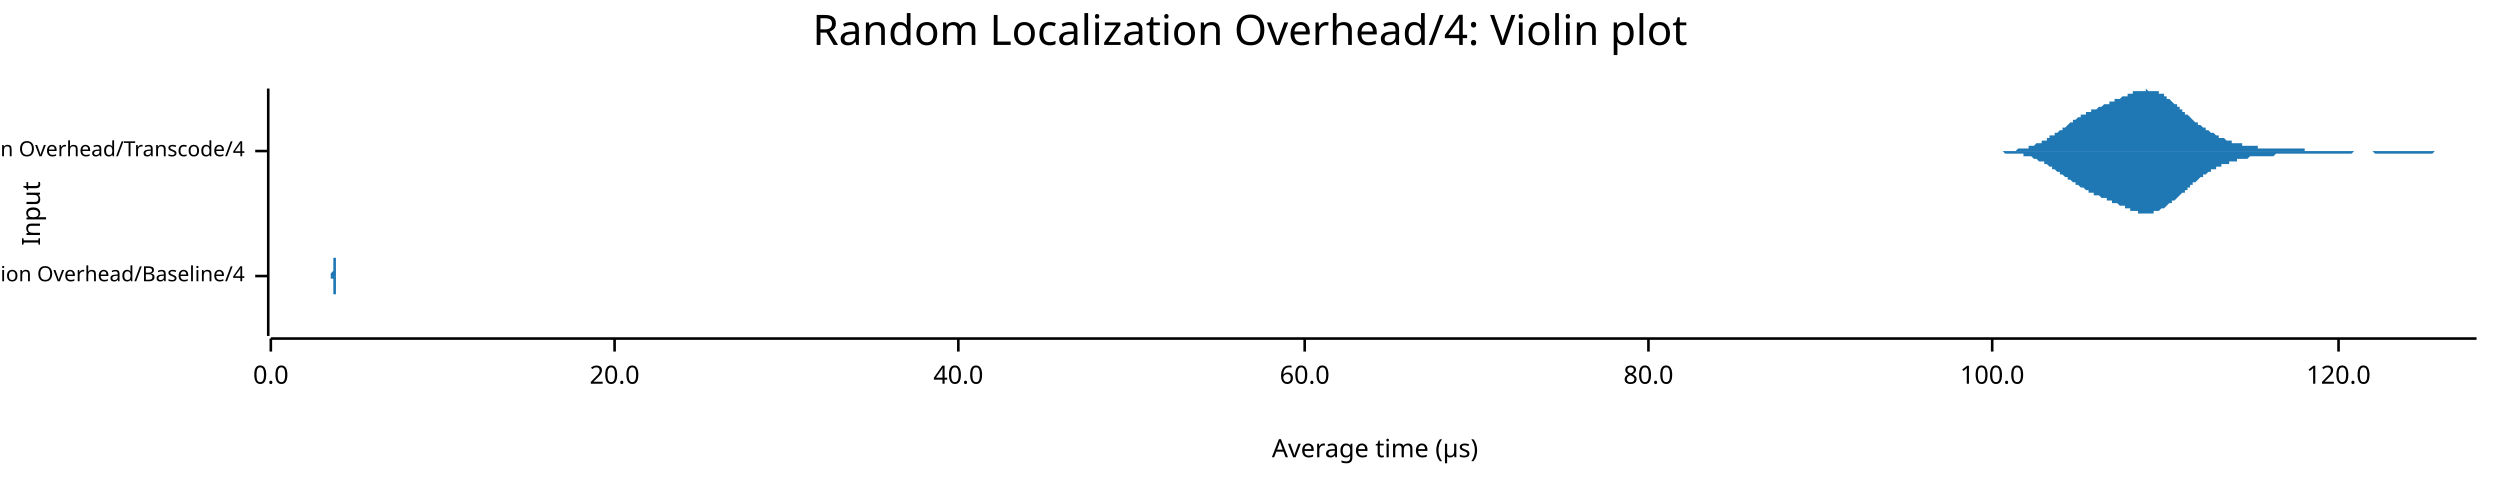
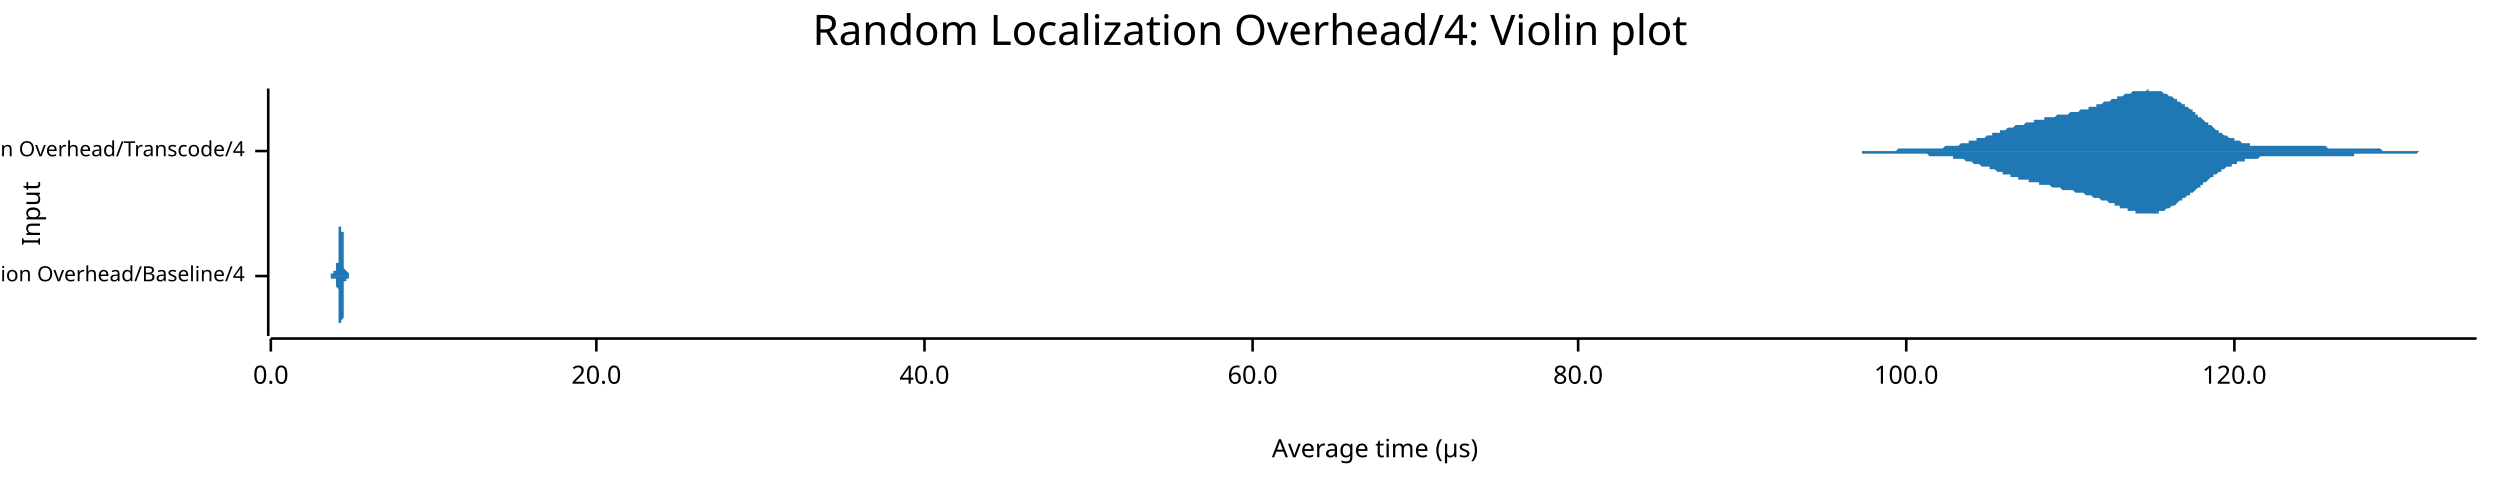
<svg xmlns="http://www.w3.org/2000/svg" width="960" height="186" viewBox="0 0 960 186">
  <text x="480" y="5" dy="0.76em" text-anchor="middle" font-family="sans-serif" font-size="16.129" opacity="1" fill="#000000">
Random Localization Overhead/4: Violin plot
</text>
  <text x="8" y="82" dy="0.76em" text-anchor="middle" font-family="sans-serif" font-size="9.677" opacity="1" fill="#000000" transform="rotate(270, 8, 82)">
Input
</text>
  <text x="528" y="178" dy="-0.5ex" text-anchor="middle" font-family="sans-serif" font-size="9.677" opacity="1" fill="#000000">
Average time (µs)
</text>
  <polyline fill="none" opacity="1" stroke="#000000" stroke-width="1" points="103,34 103,129 " />
  <text x="94" y="106" dy="0.5ex" text-anchor="end" font-family="sans-serif" font-size="8.065" opacity="1" fill="#000000">
Random Localization Overhead/Baseline/4
</text>
  <polyline fill="none" opacity="1" stroke="#000000" stroke-width="1" points="98,106 103,106 " />
  <text x="94" y="58" dy="0.5ex" text-anchor="end" font-family="sans-serif" font-size="8.065" opacity="1" fill="#000000">
Random Localization Overhead/Transcode/4
</text>
  <polyline fill="none" opacity="1" stroke="#000000" stroke-width="1" points="98,58 103,58 " />
  <polyline fill="none" opacity="1" stroke="#000000" stroke-width="1" points="104,130 951,130 " />
  <text x="104" y="140" dy="0.76em" text-anchor="middle" font-family="sans-serif" font-size="9.677" opacity="1" fill="#000000">
0.0
</text>
  <polyline fill="none" opacity="1" stroke="#000000" stroke-width="1" points="104,130 104,135 " />
-   <text x="236" y="140" dy="0.76em" text-anchor="middle" font-family="sans-serif" font-size="9.677" opacity="1" fill="#000000">
+   <text x="229" y="140" dy="0.76em" text-anchor="middle" font-family="sans-serif" font-size="9.677" opacity="1" fill="#000000">
20.0
</text>
-   <polyline fill="none" opacity="1" stroke="#000000" stroke-width="1" points="236,130 236,135 " />
-   <text x="368" y="140" dy="0.76em" text-anchor="middle" font-family="sans-serif" font-size="9.677" opacity="1" fill="#000000">
+   <polyline fill="none" opacity="1" stroke="#000000" stroke-width="1" points="229,130 229,135 " />
+   <text x="355" y="140" dy="0.76em" text-anchor="middle" font-family="sans-serif" font-size="9.677" opacity="1" fill="#000000">
40.0
</text>
-   <polyline fill="none" opacity="1" stroke="#000000" stroke-width="1" points="368,130 368,135 " />
-   <text x="501" y="140" dy="0.76em" text-anchor="middle" font-family="sans-serif" font-size="9.677" opacity="1" fill="#000000">
+   <polyline fill="none" opacity="1" stroke="#000000" stroke-width="1" points="355,130 355,135 " />
+   <text x="481" y="140" dy="0.76em" text-anchor="middle" font-family="sans-serif" font-size="9.677" opacity="1" fill="#000000">
60.0
</text>
-   <polyline fill="none" opacity="1" stroke="#000000" stroke-width="1" points="501,130 501,135 " />
-   <text x="633" y="140" dy="0.76em" text-anchor="middle" font-family="sans-serif" font-size="9.677" opacity="1" fill="#000000">
+   <polyline fill="none" opacity="1" stroke="#000000" stroke-width="1" points="481,130 481,135 " />
+   <text x="606" y="140" dy="0.76em" text-anchor="middle" font-family="sans-serif" font-size="9.677" opacity="1" fill="#000000">
80.0
</text>
-   <polyline fill="none" opacity="1" stroke="#000000" stroke-width="1" points="633,130 633,135 " />
-   <text x="765" y="140" dy="0.76em" text-anchor="middle" font-family="sans-serif" font-size="9.677" opacity="1" fill="#000000">
+   <polyline fill="none" opacity="1" stroke="#000000" stroke-width="1" points="606,130 606,135 " />
+   <text x="732" y="140" dy="0.76em" text-anchor="middle" font-family="sans-serif" font-size="9.677" opacity="1" fill="#000000">
100.0
</text>
-   <polyline fill="none" opacity="1" stroke="#000000" stroke-width="1" points="765,130 765,135 " />
-   <text x="898" y="140" dy="0.76em" text-anchor="middle" font-family="sans-serif" font-size="9.677" opacity="1" fill="#000000">
+   <polyline fill="none" opacity="1" stroke="#000000" stroke-width="1" points="732,130 732,135 " />
+   <text x="858" y="140" dy="0.76em" text-anchor="middle" font-family="sans-serif" font-size="9.677" opacity="1" fill="#000000">
120.0
</text>
-   <polyline fill="none" opacity="1" stroke="#000000" stroke-width="1" points="898,130 898,135 " />
-   <polygon opacity="1" fill="#1F78B4" points="127,106 127,106 127,106 127,106 127,106 127,106 127,106 127,106 127,106 127,106 127,106 127,106 127,106 127,106 127,106 127,106 127,106 127,106 127,106 127,106 127,106 127,106 127,106 127,106 127,106 127,106 127,106 127,106 127,106 127,106 127,106 127,106 127,105 127,105 127,105 127,105 127,105 127,105 127,105 127,105 127,105 127,105 127,105 127,105 127,105 127,105 127,105 127,105 127,105 127,105 127,105 127,105 127,105 128,104 128,104 128,104 128,104 128,104 128,104 128,104 128,104 128,104 128,104 128,104 128,103 128,103 128,103 128,103 128,103 128,103 128,103 128,103 128,103 128,102 128,102 128,102 128,102 128,102 128,102 128,102 128,101 128,101 128,101 128,101 128,101 128,101 128,101 128,100 128,100 128,100 128,100 128,100 128,100 128,100 128,99 128,99 128,99 128,99 128,99 128,99 128,99 128,98 128,98 128,98 128,98 128,98 128,98 128,98 128,98 128,97 128,97 128,97 128,97 128,97 128,97 128,97 128,96 128,96 128,96 128,96 128,96 128,96 128,96 128,96 128,95 128,95 128,95 128,95 128,95 128,95 128,95 128,95 128,94 128,94 128,94 128,94 128,94 128,94 128,94 128,93 128,93 128,93 128,93 128,93 128,93 128,93 128,92 128,92 128,92 128,92 128,92 128,92 128,92 128,92 128,91 128,91 128,91 128,91 128,91 128,91 128,91 128,90 128,90 128,90 128,90 128,90 128,90 128,89 128,89 128,89 128,89 128,89 128,89 128,88 128,88 128,88 128,88 128,88 128,88 128,87 128,87 128,87 128,87 128,87 128,86 128,86 128,86 128,86 128,86 128,85 128,85 128,85 128,85 128,85 128,84 128,84 128,84 128,84 128,84 128,83 128,83 128,83 128,83 128,83 128,83 128,83 128,82 128,82 128,82 128,82 128,82 128,82 128,82 128,82 128,82 128,82 128,82 128,82 128,82 128,82 128,82 128,82 128,83 128,83 128,83 128,83 128,83 128,83 128,84 128,84 128,84 128,84 128,85 128,85 128,85 128,86 128,86 128,86 128,87 128,87 128,87 128,88 128,88 128,88 128,89 128,89 128,89 128,90 128,90 128,91 128,91 128,91 128,92 128,92 128,92 128,93 128,93 128,93 128,93 128,94 128,94 128,94 128,95 128,95 128,95 128,95 128,96 128,96 128,96 128,96 128,97 128,97 128,97 128,97 128,97 128,98 128,98 128,98 128,98 128,98 128,98 128,99 129,99 129,99 129,99 129,99 129,99 129,100 129,100 129,100 129,100 129,100 129,100 129,100 129,100 129,101 129,101 129,101 129,101 129,101 129,101 129,101 129,101 129,102 129,102 129,102 129,102 129,102 129,102 129,102 129,102 129,103 129,103 129,103 129,103 129,103 129,103 129,103 129,103 129,103 129,103 129,104 129,104 129,104 129,104 129,104 129,104 129,104 129,104 129,104 129,104 129,104 129,105 129,105 129,105 129,105 129,105 129,105 129,105 129,105 129,105 129,105 129,105 129,105 129,105 129,105 129,105 129,105 129,105 129,105 129,105 129,105 129,105 129,105 129,106 129,106 129,106 129,106 129,106 129,106 129,106 129,106 129,106 129,106 129,106 129,106 129,106 129,106 129,106 129,106 129,106 129,106 129,106 129,106 129,106 129,106 129,106 129,106 129,106 129,106 129,106 129,106 129,106 129,106 129,106 129,106 129,106 129,106 129,106 129,106 129,106 129,106 129,106 129,106 129,106 129,106 129,105 129,105 129,105 129,105 129,105 129,105 129,105 129,105 129,105 129,105 129,105 129,105 129,105 129,105 129,105 129,105 129,105 129,105 129,105 129,105 129,105 129,105 129,105 129,105 129,105 129,105 129,105 129,105 129,105 129,105 129,105 129,105 129,105 129,105 129,105 129,105 129,105 129,105 129,105 129,105 129,105 129,105 129,105 129,105 129,105 129,105 129,105 129,105 129,105 129,105 129,105 129,105 129,105 129,105 129,105 129,105 129,105 129,105 129,105 129,105 129,106 129,106 129,106 129,106 129,106 129,106 129,106 129,106 129,106 129,106 129,106 129,106 129,106 129,106 129,106 129,106 129,106 129,106 129,106 129,106 129,106 129,106 129,106 129,106 129,106 129,106 129,106 129,106 129,106 129,106 129,106 129,106 129,106 129,106 129,106 129,106 129,106 129,106 129,106 129,106 129,106 129,106 129,106 129,106 129,106 127,106 " />
-   <polygon opacity="1" fill="#1F78B4" points="127,106 127,106 127,106 127,106 127,106 127,106 127,106 127,106 127,106 127,106 127,106 127,106 127,106 127,106 127,106 127,106 127,106 127,106 127,106 127,106 127,106 127,106 127,106 127,106 127,106 127,106 127,106 127,106 127,106 127,106 127,106 127,106 127,106 127,106 127,106 127,106 127,106 127,106 127,106 127,106 127,106 127,106 127,106 127,106 127,106 127,106 127,107 127,107 127,107 127,107 127,107 127,107 127,107 128,107 128,107 128,107 128,107 128,107 128,107 128,108 128,108 128,108 128,108 128,108 128,108 128,108 128,108 128,108 128,108 128,109 128,109 128,109 128,109 128,109 128,109 128,109 128,110 128,110 128,110 128,110 128,110 128,110 128,110 128,111 128,111 128,111 128,111 128,111 128,111 128,111 128,112 128,112 128,112 128,112 128,112 128,112 128,112 128,112 128,113 128,113 128,113 128,113 128,113 128,113 128,113 128,114 128,114 128,114 128,114 128,114 128,114 128,114 128,115 128,115 128,115 128,115 128,115 128,115 128,115 128,115 128,116 128,116 128,116 128,116 128,116 128,116 128,116 128,116 128,117 128,117 128,117 128,117 128,117 128,117 128,117 128,118 128,118 128,118 128,118 128,118 128,118 128,118 128,118 128,119 128,119 128,119 128,119 128,119 128,119 128,119 128,120 128,120 128,120 128,120 128,120 128,120 128,120 128,121 128,121 128,121 128,121 128,121 128,121 128,121 128,122 128,122 128,122 128,122 128,122 128,122 128,122 128,123 128,123 128,123 128,123 128,123 128,124 128,124 128,124 128,124 128,124 128,124 128,125 128,125 128,125 128,125 128,126 128,126 128,126 128,126 128,126 128,127 128,127 128,127 128,127 128,127 128,128 128,128 128,128 128,128 128,128 128,128 128,129 128,129 128,129 128,129 128,129 128,129 128,129 128,129 128,129 128,129 128,129 128,129 128,129 128,129 128,129 128,129 128,129 128,129 128,129 128,129 128,129 128,129 128,129 128,128 128,128 128,128 128,128 128,128 128,127 128,127 128,127 128,126 128,126 128,126 128,126 128,125 128,125 128,125 128,124 128,124 128,123 128,123 128,123 128,122 128,122 128,122 128,121 128,121 128,121 128,120 128,120 128,120 128,119 128,119 128,119 128,118 128,118 128,118 128,117 128,117 128,117 128,117 128,116 128,116 128,116 128,116 128,115 128,115 128,115 128,115 128,114 128,114 128,114 128,114 128,114 128,114 128,113 128,113 128,113 128,113 129,113 129,113 129,112 129,112 129,112 129,112 129,112 129,112 129,112 129,111 129,111 129,111 129,111 129,111 129,111 129,111 129,111 129,110 129,110 129,110 129,110 129,110 129,110 129,110 129,110 129,109 129,109 129,109 129,109 129,109 129,109 129,109 129,109 129,109 129,108 129,108 129,108 129,108 129,108 129,108 129,108 129,108 129,108 129,108 129,107 129,107 129,107 129,107 129,107 129,107 129,107 129,107 129,107 129,107 129,107 129,107 129,107 129,107 129,106 129,106 129,106 129,106 129,106 129,106 129,106 129,106 129,106 129,106 129,106 129,106 129,106 129,106 129,106 129,106 129,106 129,106 129,106 129,106 129,106 129,106 129,106 129,106 129,106 129,106 129,106 129,106 129,106 129,106 129,106 129,106 129,106 129,106 129,106 129,106 129,106 129,106 129,106 129,106 129,106 129,106 129,106 129,106 129,106 129,106 129,106 129,106 129,106 129,106 129,106 129,106 129,106 129,106 129,106 129,106 129,106 129,106 129,106 129,106 129,106 129,106 129,106 129,106 129,106 129,106 129,106 129,106 129,106 129,106 129,106 129,106 129,106 129,106 129,106 129,106 129,106 129,106 129,106 129,106 129,106 129,106 129,106 129,106 129,106 129,106 129,106 129,106 129,106 129,106 129,106 129,106 129,106 129,106 129,106 129,106 129,106 129,106 129,106 129,106 129,106 129,106 129,106 129,106 129,106 129,106 129,106 129,106 129,106 129,106 129,106 129,106 129,106 129,106 129,106 129,106 129,106 129,106 129,106 129,106 129,106 129,106 129,106 129,106 129,106 129,106 129,106 129,106 129,106 129,106 129,106 129,106 129,106 129,106 129,106 129,106 129,106 129,106 129,106 129,106 129,106 129,106 129,106 129,106 129,106 129,106 129,106 129,106 129,106 129,106 129,106 129,106 129,106 129,106 129,106 129,106 129,106 129,106 129,106 129,106 129,106 127,106 " />
-   <polygon opacity="1" fill="#1F78B4" points="759,58 759,58 759,58 760,58 760,58 761,58 761,58 761,58 762,58 762,58 762,58 763,58 763,58 764,58 764,58 764,58 765,58 765,58 766,58 766,58 766,58 767,58 767,58 767,58 768,58 768,58 769,58 769,58 769,58 770,58 770,58 771,58 771,58 771,58 772,58 772,58 772,58 773,58 773,58 774,58 774,58 774,58 775,57 775,57 776,57 776,57 776,57 777,57 777,57 777,57 778,57 778,57 779,57 779,56 779,56 780,56 780,56 781,56 781,56 781,56 782,55 782,55 782,55 783,55 783,55 784,55 784,54 784,54 785,54 785,54 786,54 786,53 786,53 787,53 787,53 787,52 788,52 788,52 789,52 789,51 789,51 790,51 790,51 791,50 791,50 791,50 792,50 792,49 792,49 793,49 793,49 794,48 794,48 794,48 795,47 795,47 796,47 796,47 796,46 797,46 797,46 797,46 798,45 798,45 799,45 799,45 799,44 800,44 800,44 801,44 801,44 801,43 802,43 802,43 802,43 803,43 803,42 804,42 804,42 804,42 805,42 805,42 806,41 806,41 806,41 807,41 807,41 807,41 808,40 808,40 809,40 809,40 809,40 810,40 810,39 811,39 811,39 811,39 812,39 812,39 812,38 813,38 813,38 814,38 814,38 814,38 815,37 815,37 816,37 816,37 816,37 817,37 817,36 817,36 818,36 818,36 819,36 819,36 819,35 820,35 820,35 821,35 821,35 821,35 822,35 822,35 822,35 823,35 823,35 824,35 824,34 824,34 825,35 825,35 826,35 826,35 826,35 827,35 827,35 827,35 828,35 828,35 829,35 829,36 829,36 830,36 830,36 831,36 831,37 831,37 832,37 832,37 832,38 833,38 833,38 834,39 834,39 834,39 835,40 835,40 836,40 836,41 836,41 837,41 837,42 837,42 838,42 838,43 839,43 839,43 839,44 840,44 840,44 841,45 841,45 841,45 842,46 842,46 842,46 843,47 843,47 844,47 844,47 844,48 845,48 845,48 846,49 846,49 846,49 847,49 847,50 847,50 848,50 848,50 849,51 849,51 849,51 850,51 850,51 851,52 851,52 851,52 852,52 852,52 852,53 853,53 853,53 854,53 854,53 854,53 855,54 855,54 856,54 856,54 856,54 857,54 857,54 857,55 858,55 858,55 859,55 859,55 859,55 860,55 860,55 861,55 861,55 861,56 862,56 862,56 862,56 863,56 863,56 864,56 864,56 864,56 865,56 865,56 866,56 866,56 866,56 867,56 867,56 867,57 868,57 868,57 869,57 869,57 869,57 870,57 870,57 871,57 871,57 871,57 872,57 872,57 872,57 873,57 873,57 874,57 874,57 874,57 875,57 875,57 876,57 876,57 876,57 877,57 877,57 877,57 878,57 878,57 879,57 879,57 879,57 880,57 880,57 881,57 881,57 881,57 882,57 882,57 882,57 883,57 883,57 884,57 884,57 884,57 885,57 885,58 886,58 886,58 886,58 887,58 887,58 887,58 888,58 888,58 889,58 889,58 889,58 890,58 890,58 891,58 891,58 891,58 892,58 892,58 892,58 893,58 893,58 894,58 894,58 894,58 895,58 895,58 896,58 896,58 896,58 897,58 897,58 897,58 898,58 898,58 899,58 899,58 899,58 900,58 900,58 901,58 901,58 901,58 902,58 902,58 902,58 903,58 903,58 904,58 904,58 904,58 905,58 905,58 906,58 906,58 906,58 907,58 907,58 907,58 908,58 908,58 909,58 909,58 909,58 910,58 910,58 911,58 911,58 911,58 912,58 912,58 912,58 913,58 913,58 914,58 914,58 914,58 915,58 915,58 916,58 916,58 916,58 917,58 917,58 917,58 918,58 918,58 919,58 919,58 919,58 920,58 920,58 921,58 921,58 921,58 922,58 922,58 922,58 923,58 923,58 924,58 924,58 924,58 925,58 925,58 926,58 926,58 926,58 927,58 927,58 927,58 928,58 928,58 929,58 929,58 929,58 930,58 930,58 931,58 931,58 931,58 932,58 932,58 932,58 933,58 933,58 934,58 934,58 934,58 935,58 935,58 936,58 936,58 936,58 937,58 937,58 937,58 938,58 938,58 939,58 939,58 939,58 940,58 940,58 941,58 941,58 941,58 942,58 942,58 942,58 943,58 943,58 944,58 944,58 944,58 945,58 945,58 946,58 946,58 946,58 947,58 947,58 947,58 948,58 948,58 949,58 949,58 949,58 950,58 950,58 951,58 951,58 759,58 " />
-   <polygon opacity="1" fill="#1F78B4" points="759,58 759,58 759,58 760,58 760,58 761,58 761,58 761,58 762,58 762,58 762,58 763,58 763,58 764,58 764,58 764,58 765,58 765,58 766,58 766,58 766,58 767,58 767,58 767,58 768,58 768,58 769,58 769,58 769,58 770,59 770,59 771,59 771,59 771,59 772,59 772,59 772,59 773,59 773,59 774,59 774,59 774,59 775,59 775,59 776,59 776,59 776,59 777,59 777,60 777,60 778,60 778,60 779,60 779,60 779,60 780,60 780,60 781,61 781,61 781,61 782,61 782,61 782,61 783,62 783,62 784,62 784,62 784,62 785,62 785,63 786,63 786,63 786,63 787,64 787,64 787,64 788,64 788,65 789,65 789,65 789,65 790,66 790,66 791,66 791,66 791,67 792,67 792,67 792,67 793,68 793,68 794,68 794,69 794,69 795,69 795,69 796,70 796,70 796,70 797,70 797,71 797,71 798,71 798,71 799,72 799,72 799,72 800,72 800,72 801,73 801,73 801,73 802,73 802,73 802,74 803,74 803,74 804,74 804,74 804,75 805,75 805,75 806,75 806,75 806,75 807,76 807,76 807,76 808,76 808,76 809,76 809,77 809,77 810,77 810,77 811,77 811,77 811,78 812,78 812,78 812,78 813,78 813,78 814,79 814,79 814,79 815,79 815,79 816,79 816,80 816,80 817,80 817,80 817,80 818,80 818,81 819,81 819,81 819,81 820,81 820,81 821,81 821,82 821,82 822,82 822,82 822,82 823,82 823,82 824,82 824,82 824,82 825,82 825,82 826,82 826,82 826,82 827,82 827,82 827,81 828,81 828,81 829,81 829,81 829,81 830,80 830,80 831,80 831,80 831,80 832,79 832,79 832,79 833,78 833,78 834,78 834,78 834,77 835,77 835,77 836,76 836,76 836,76 837,75 837,75 837,75 838,74 838,74 839,74 839,73 839,73 840,73 840,72 841,72 841,72 841,71 842,71 842,71 842,70 843,70 843,70 844,69 844,69 844,69 845,68 845,68 846,68 846,68 846,67 847,67 847,67 847,67 848,66 848,66 849,66 849,66 849,65 850,65 850,65 851,65 851,65 851,64 852,64 852,64 852,64 853,64 853,63 854,63 854,63 854,63 855,63 855,63 856,63 856,62 856,62 857,62 857,62 857,62 858,62 858,62 859,62 859,61 859,61 860,61 860,61 861,61 861,61 861,61 862,61 862,61 862,61 863,61 863,61 864,60 864,60 864,60 865,60 865,60 866,60 866,60 866,60 867,60 867,60 867,60 868,60 868,60 869,60 869,60 869,60 870,60 870,60 871,60 871,60 871,60 872,60 872,60 872,60 873,60 873,60 874,59 874,59 874,59 875,59 875,59 876,59 876,59 876,59 877,59 877,59 877,59 878,59 878,59 879,59 879,59 879,59 880,59 880,59 881,59 881,59 881,59 882,59 882,59 882,59 883,59 883,59 884,59 884,59 884,59 885,59 885,59 886,59 886,59 886,59 887,59 887,59 887,59 888,59 888,59 889,59 889,59 889,59 890,59 890,59 891,59 891,59 891,59 892,59 892,59 892,59 893,59 893,59 894,59 894,59 894,59 895,59 895,59 896,59 896,59 896,59 897,59 897,59 897,59 898,59 898,59 899,59 899,59 899,59 900,59 900,59 901,59 901,59 901,59 902,59 902,59 902,59 903,59 903,59 904,58 904,58 904,58 905,58 905,58 906,58 906,58 906,58 907,58 907,58 907,58 908,58 908,58 909,58 909,58 909,58 910,58 910,58 911,58 911,58 911,58 912,59 912,59 912,59 913,59 913,59 914,59 914,59 914,59 915,59 915,59 916,59 916,59 916,59 917,59 917,59 917,59 918,59 918,59 919,59 919,59 919,59 920,59 920,59 921,59 921,59 921,59 922,59 922,59 922,59 923,59 923,59 924,59 924,59 924,59 925,59 925,59 926,59 926,59 926,59 927,59 927,59 927,59 928,59 928,59 929,59 929,59 929,59 930,59 930,59 931,59 931,59 931,59 932,59 932,59 932,59 933,59 933,59 934,59 934,59 934,59 935,58 935,58 936,58 936,58 936,58 937,58 937,58 937,58 938,58 938,58 939,58 939,58 939,58 940,58 940,58 941,58 941,58 941,58 942,58 942,58 942,58 943,58 943,58 944,58 944,58 944,58 945,58 945,58 946,58 946,58 946,58 947,58 947,58 947,58 948,58 948,58 949,58 949,58 949,58 950,58 950,58 951,58 951,58 759,58 " />
+   <polyline fill="none" opacity="1" stroke="#000000" stroke-width="1" points="858,130 858,135 " />
+   <polygon opacity="1" fill="#1F78B4" points="126,106 126,106 126,106 126,106 126,106 126,106 126,106 126,106 126,106 126,106 126,106 126,106 126,106 126,106 126,106 126,106 126,106 126,106 126,106 126,106 126,106 126,106 126,106 126,106 126,106 126,106 126,106 126,106 126,106 127,106 127,106 127,106 127,106 127,106 127,106 127,106 127,106 127,106 127,106 127,106 127,106 127,106 127,106 127,106 127,105 127,105 127,105 127,105 127,105 127,105 127,105 127,105 127,105 127,105 127,105 127,105 127,105 127,105 127,105 127,105 127,105 127,105 127,105 127,105 127,105 127,105 127,105 127,105 127,105 127,105 127,105 127,105 127,105 127,105 127,105 127,105 127,105 127,105 127,105 127,105 127,105 127,105 127,105 127,105 127,105 127,105 127,105 127,105 128,105 128,105 128,105 128,105 128,105 128,105 128,105 128,105 128,105 128,105 128,105 128,105 128,105 128,105 128,105 128,105 128,105 128,105 128,105 128,105 128,105 128,105 128,105 128,105 128,105 128,105 128,105 128,105 128,105 128,105 128,105 128,105 128,105 128,105 128,105 128,105 128,105 128,105 128,105 128,105 128,105 128,104 128,104 128,104 128,104 128,104 128,104 128,104 128,104 128,104 128,104 128,104 128,104 128,104 128,104 128,104 128,104 128,104 128,104 128,104 129,104 129,104 129,104 129,104 129,104 129,104 129,104 129,104 129,104 129,104 129,104 129,104 129,104 129,104 129,104 129,104 129,104 129,104 129,104 129,104 129,104 129,104 129,104 129,104 129,103 129,103 129,103 129,103 129,103 129,103 129,103 129,103 129,103 129,103 129,103 129,103 129,103 129,103 129,103 129,103 129,103 129,103 129,103 129,102 129,102 129,102 129,102 129,102 129,102 129,102 129,102 129,102 129,102 129,102 129,102 129,101 129,101 129,101 129,101 130,101 130,101 130,101 130,101 130,100 130,100 130,100 130,100 130,100 130,100 130,100 130,99 130,99 130,99 130,99 130,99 130,99 130,98 130,98 130,98 130,98 130,98 130,97 130,97 130,97 130,97 130,97 130,96 130,96 130,96 130,96 130,95 130,95 130,95 130,95 130,94 130,94 130,94 130,94 130,93 130,93 130,93 130,92 130,92 130,92 130,92 130,91 130,91 130,91 130,90 130,90 130,90 130,89 130,89 130,89 130,88 130,88 130,88 130,87 131,87 131,87 131,86 131,86 131,86 131,85 131,85 131,85 131,85 131,84 131,84 131,84 131,84 131,83 131,83 131,83 131,83 131,83 131,83 131,82 131,82 131,82 131,82 131,82 131,82 131,82 131,82 131,82 131,82 131,82 131,82 131,82 131,82 131,82 131,82 131,83 131,83 131,83 131,83 131,83 131,83 131,84 131,84 131,84 131,84 131,85 131,85 131,85 131,86 131,86 131,86 131,86 131,87 131,87 131,87 131,88 131,88 131,88 131,89 132,89 132,89 132,90 132,90 132,91 132,91 132,91 132,92 132,92 132,92 132,93 132,93 132,93 132,94 132,94 132,94 132,95 132,95 132,95 132,96 132,96 132,96 132,97 132,97 132,97 132,98 132,98 132,98 132,98 132,99 132,99 132,99 132,99 132,100 132,100 132,100 132,100 132,101 132,101 132,101 132,101 132,101 132,102 132,102 132,102 132,102 132,102 132,102 132,102 132,103 132,103 132,103 132,103 132,103 132,103 132,103 132,103 132,103 132,103 132,103 133,104 133,104 133,104 133,104 133,104 133,104 133,104 133,104 133,104 133,104 133,104 133,104 133,104 133,104 133,104 133,104 133,104 133,104 133,104 133,104 133,104 133,104 133,104 133,104 133,104 133,104 133,104 133,104 133,104 133,104 133,104 133,104 133,104 133,104 133,104 133,104 133,104 133,104 133,104 133,104 133,104 133,104 133,104 133,104 133,104 133,104 133,104 133,104 133,104 133,104 133,104 133,104 133,104 133,104 133,104 133,104 133,104 133,104 133,104 134,105 134,105 134,105 134,105 134,105 134,105 134,105 134,105 134,105 134,105 134,105 134,105 134,105 134,105 134,105 134,105 134,105 134,105 134,105 134,105 134,105 134,105 134,105 134,105 134,105 134,105 134,105 134,105 134,106 134,106 134,106 134,106 134,106 134,106 134,106 134,106 134,106 134,106 134,106 134,106 134,106 134,106 134,106 134,106 134,106 134,106 134,106 134,106 134,106 134,106 134,106 134,106 134,106 134,106 134,106 134,106 134,106 126,106 " />
+   <polygon opacity="1" fill="#1F78B4" points="126,106 126,106 126,106 126,106 126,106 126,106 126,106 126,106 126,106 126,106 126,106 126,106 126,106 126,106 126,106 126,106 126,106 126,106 126,106 126,106 126,106 126,106 126,106 126,106 126,106 126,106 126,106 126,106 126,106 127,106 127,106 127,106 127,106 127,106 127,106 127,106 127,106 127,106 127,106 127,106 127,106 127,106 127,106 127,106 127,106 127,106 127,106 127,106 127,106 127,106 127,106 127,106 127,106 127,106 127,106 127,106 127,106 127,106 127,106 127,106 127,106 127,106 127,106 127,106 127,106 127,106 127,106 127,106 127,106 127,106 127,106 127,106 127,106 127,107 127,107 127,107 127,107 127,107 127,107 127,107 127,107 127,107 127,107 127,107 127,107 127,107 127,107 127,107 128,107 128,107 128,107 128,107 128,107 128,107 128,107 128,107 128,107 128,107 128,107 128,107 128,107 128,107 128,107 128,107 128,107 128,107 128,107 128,107 128,107 128,107 128,107 128,107 128,107 128,107 128,107 128,107 128,107 128,107 128,107 128,107 128,107 128,107 128,107 128,107 128,107 128,107 128,107 128,107 128,107 128,107 128,107 128,107 128,107 128,107 128,107 128,107 128,107 128,107 128,107 128,107 128,107 128,107 128,107 128,107 128,107 128,107 128,107 128,107 129,107 129,107 129,107 129,107 129,107 129,107 129,107 129,107 129,107 129,108 129,108 129,108 129,108 129,108 129,108 129,108 129,108 129,108 129,108 129,108 129,108 129,108 129,108 129,108 129,108 129,108 129,108 129,108 129,108 129,108 129,108 129,108 129,108 129,108 129,108 129,109 129,109 129,109 129,109 129,109 129,109 129,109 129,109 129,109 129,109 129,109 129,109 129,109 129,109 129,110 129,110 129,110 129,110 129,110 129,110 129,110 129,110 129,110 129,110 130,111 130,111 130,111 130,111 130,111 130,111 130,111 130,111 130,112 130,112 130,112 130,112 130,112 130,112 130,113 130,113 130,113 130,113 130,113 130,113 130,114 130,114 130,114 130,114 130,114 130,115 130,115 130,115 130,115 130,116 130,116 130,116 130,116 130,117 130,117 130,117 130,117 130,118 130,118 130,118 130,118 130,119 130,119 130,119 130,120 130,120 130,120 130,121 130,121 130,121 130,122 130,122 130,122 130,123 130,123 130,123 130,124 130,124 130,124 131,124 131,125 131,125 131,125 131,126 131,126 131,126 131,127 131,127 131,127 131,127 131,128 131,128 131,128 131,128 131,128 131,129 131,129 131,129 131,129 131,129 131,129 131,129 131,129 131,129 131,129 131,129 131,129 131,129 131,129 131,129 131,129 131,129 131,129 131,129 131,129 131,129 131,129 131,128 131,128 131,128 131,128 131,128 131,127 131,127 131,127 131,127 131,126 131,126 131,126 131,125 131,125 131,125 131,124 131,124 131,124 131,123 131,123 131,123 132,122 132,122 132,122 132,121 132,121 132,121 132,120 132,120 132,120 132,119 132,119 132,118 132,118 132,118 132,117 132,117 132,117 132,116 132,116 132,116 132,115 132,115 132,115 132,114 132,114 132,114 132,114 132,113 132,113 132,113 132,113 132,112 132,112 132,112 132,112 132,111 132,111 132,111 132,111 132,110 132,110 132,110 132,110 132,110 132,110 132,109 132,109 132,109 132,109 132,109 132,109 132,109 132,109 132,108 132,108 132,108 132,108 132,108 132,108 132,108 133,108 133,108 133,108 133,108 133,108 133,108 133,108 133,108 133,108 133,108 133,108 133,108 133,108 133,108 133,108 133,108 133,108 133,108 133,108 133,108 133,108 133,108 133,108 133,108 133,108 133,108 133,108 133,108 133,108 133,108 133,108 133,108 133,108 133,108 133,108 133,108 133,108 133,108 133,108 133,108 133,108 133,108 133,108 133,108 133,108 133,108 133,107 133,107 133,107 133,107 133,107 133,107 133,107 133,107 133,107 133,107 133,107 133,107 133,107 134,107 134,107 134,107 134,107 134,107 134,107 134,107 134,107 134,107 134,107 134,107 134,106 134,106 134,106 134,106 134,106 134,106 134,106 134,106 134,106 134,106 134,106 134,106 134,106 134,106 134,106 134,106 134,106 134,106 134,106 134,106 134,106 134,106 134,106 134,106 134,106 134,106 134,106 134,106 134,106 134,106 134,106 134,106 134,106 134,106 134,106 134,106 134,106 134,106 134,106 134,106 134,106 134,106 134,106 134,106 134,106 134,106 126,106 " />
+   <polygon opacity="1" fill="#1F78B4" points="693,58 693,58 694,58 694,58 695,58 695,58 696,58 696,58 697,58 697,58 698,58 699,58 699,58 700,58 700,58 701,58 701,58 702,58 702,58 703,58 703,58 704,58 704,58 705,58 705,58 706,58 706,58 707,58 707,58 708,58 708,58 709,58 709,58 710,58 710,58 711,58 711,58 712,58 712,58 713,58 713,58 714,58 715,58 715,58 716,58 716,58 717,58 717,58 718,58 718,58 719,58 719,58 720,58 720,58 721,58 721,58 722,58 722,58 723,58 723,58 724,58 724,58 725,58 725,58 726,58 726,58 727,58 727,58 728,58 728,58 729,57 729,57 730,57 731,57 731,57 732,57 732,57 733,57 733,57 734,57 734,57 735,57 735,57 736,57 736,57 737,57 737,57 738,57 738,57 739,57 739,57 740,57 740,57 741,57 741,57 742,57 742,57 743,57 743,57 744,57 744,57 745,57 746,57 746,57 747,56 747,56 748,56 748,56 749,56 749,56 750,56 750,56 751,56 751,56 752,56 752,56 753,55 753,55 754,55 754,55 755,55 755,55 756,55 756,54 757,54 757,54 758,54 758,54 759,54 759,53 760,53 760,53 761,53 762,53 762,53 763,52 763,52 764,52 764,52 765,52 765,51 766,51 766,51 767,51 767,51 768,51 768,50 769,50 769,50 770,50 770,50 771,49 771,49 772,49 772,49 773,49 773,49 774,48 774,48 775,48 775,48 776,48 776,48 777,48 778,47 778,47 779,47 779,47 780,47 780,47 781,47 781,46 782,46 782,46 783,46 783,46 784,46 784,46 785,46 785,45 786,45 786,45 787,45 787,45 788,45 788,45 789,45 789,45 790,44 790,44 791,44 791,44 792,44 792,44 793,44 794,44 794,44 795,43 795,43 796,43 796,43 797,43 797,43 798,43 798,43 799,42 799,42 800,42 800,42 801,42 801,42 802,42 802,41 803,41 803,41 804,41 804,41 805,41 805,40 806,40 806,40 807,40 807,40 808,39 808,39 809,39 810,39 810,39 811,38 811,38 812,38 812,38 813,38 813,37 814,37 814,37 815,37 815,37 816,36 816,36 817,36 817,36 818,36 818,36 819,35 819,35 820,35 820,35 821,35 821,35 822,35 822,35 823,35 823,35 824,35 825,34 825,35 826,35 826,35 827,35 827,35 828,35 828,35 829,35 829,35 830,35 830,35 831,36 831,36 832,36 832,36 833,37 833,37 834,37 834,37 835,38 835,38 836,38 836,39 837,39 837,39 838,40 838,40 839,40 839,41 840,41 841,42 841,42 842,42 842,43 843,43 843,44 844,44 844,45 845,45 845,45 846,46 846,46 847,47 847,47 848,47 848,48 849,48 849,48 850,49 850,49 851,50 851,50 852,50 852,51 853,51 853,51 854,52 854,52 855,52 855,52 856,53 857,53 857,53 858,53 858,54 859,54 859,54 860,54 860,54 861,55 861,55 862,55 862,55 863,55 863,55 864,55 864,56 865,56 865,56 866,56 866,56 867,56 867,56 868,56 868,56 869,56 869,56 870,56 870,56 871,56 871,56 872,56 873,56 873,56 874,56 874,56 875,56 875,56 876,56 876,56 877,56 877,56 878,56 878,56 879,56 879,56 880,56 880,56 881,56 881,56 882,56 882,56 883,56 883,56 884,56 884,56 885,56 885,56 886,56 886,56 887,56 888,56 888,56 889,56 889,56 890,56 890,56 891,56 891,56 892,56 892,56 893,56 893,56 894,57 894,57 895,57 895,57 896,57 896,57 897,57 897,57 898,57 898,57 899,57 899,57 900,57 900,57 901,57 901,57 902,57 902,57 903,57 904,57 904,57 905,57 905,57 906,57 906,57 907,57 907,57 908,57 908,57 909,57 909,57 910,57 910,57 911,57 911,57 912,57 912,57 913,57 913,57 914,57 914,57 915,58 915,58 916,58 916,58 917,58 917,58 918,58 918,58 919,58 920,58 920,58 921,58 921,58 922,58 922,58 923,58 923,58 924,58 924,58 925,58 925,58 926,58 926,58 927,58 927,58 928,58 928,58 929,58 929,58 930,58 930,58 931,58 931,58 932,58 932,58 933,58 933,58 934,58 934,58 935,58 936,58 936,58 937,58 937,58 938,58 938,58 939,58 939,58 940,58 940,58 941,58 941,58 942,58 942,58 943,58 943,58 944,58 944,58 945,58 945,58 946,58 946,58 947,58 947,58 948,58 948,58 949,58 949,58 950,58 951,58 951,58 693,58 " />
+   <polygon opacity="1" fill="#1F78B4" points="693,58 693,58 694,58 694,58 695,58 695,58 696,58 696,58 697,58 697,58 698,58 699,58 699,58 700,58 700,58 701,58 701,58 702,58 702,58 703,58 703,58 704,58 704,58 705,58 705,58 706,58 706,58 707,58 707,58 708,58 708,58 709,58 709,58 710,58 710,58 711,58 711,58 712,58 712,58 713,58 713,58 714,58 715,58 715,59 716,59 716,59 717,59 717,59 718,59 718,59 719,59 719,59 720,59 720,59 721,59 721,59 722,59 722,59 723,59 723,59 724,59 724,59 725,59 725,59 726,59 726,59 727,59 727,59 728,59 728,59 729,59 729,59 730,59 731,59 731,59 732,59 732,59 733,59 733,59 734,59 734,59 735,59 735,59 736,59 736,59 737,59 737,59 738,59 738,59 739,59 739,59 740,59 740,59 741,60 741,60 742,60 742,60 743,60 743,60 744,60 744,60 745,60 746,60 746,60 747,60 747,60 748,60 748,60 749,60 749,60 750,60 750,61 751,61 751,61 752,61 752,61 753,61 753,61 754,61 754,61 755,62 755,62 756,62 756,62 757,62 757,62 758,63 758,63 759,63 759,63 760,63 760,63 761,64 762,64 762,64 763,64 763,64 764,64 764,65 765,65 765,65 766,65 766,65 767,66 767,66 768,66 768,66 769,66 769,67 770,67 770,67 771,67 771,67 772,67 772,68 773,68 773,68 774,68 774,68 775,68 775,69 776,69 776,69 777,69 778,69 778,69 779,69 779,70 780,70 780,70 781,70 781,70 782,70 782,70 783,70 783,71 784,71 784,71 785,71 785,71 786,71 786,71 787,71 787,71 788,72 788,72 789,72 789,72 790,72 790,72 791,72 791,72 792,73 792,73 793,73 794,73 794,73 795,73 795,73 796,73 796,73 797,74 797,74 798,74 798,74 799,74 799,74 800,74 800,74 801,75 801,75 802,75 802,75 803,75 803,75 804,76 804,76 805,76 805,76 806,76 806,76 807,77 807,77 808,77 808,77 809,77 810,78 810,78 811,78 811,78 812,78 812,79 813,79 813,79 814,79 814,80 815,80 815,80 816,80 816,80 817,80 817,81 818,81 818,81 819,81 819,81 820,81 820,82 821,82 821,82 822,82 822,82 823,82 823,82 824,82 825,82 825,82 826,82 826,82 827,82 827,82 828,82 828,82 829,82 829,81 830,81 830,81 831,81 831,81 832,80 832,80 833,80 833,80 834,79 834,79 835,79 835,79 836,78 836,78 837,77 837,77 838,77 838,76 839,76 839,76 840,75 841,75 841,74 842,74 842,74 843,73 843,73 844,72 844,72 845,72 845,71 846,71 846,70 847,70 847,70 848,69 848,69 849,68 849,68 850,68 850,67 851,67 851,67 852,66 852,66 853,66 853,65 854,65 854,65 855,64 855,64 856,64 857,64 857,63 858,63 858,63 859,63 859,62 860,62 860,62 861,62 861,62 862,62 862,61 863,61 863,61 864,61 864,61 865,61 865,61 866,61 866,61 867,61 867,61 868,60 868,60 869,60 869,60 870,60 870,60 871,60 871,60 872,60 873,60 873,60 874,60 874,60 875,60 875,60 876,60 876,60 877,60 877,60 878,60 878,60 879,60 879,60 880,60 880,60 881,60 881,60 882,60 882,60 883,60 883,60 884,60 884,60 885,60 885,60 886,60 886,60 887,60 888,60 888,60 889,60 889,60 890,60 890,60 891,60 891,60 892,60 892,60 893,60 893,60 894,60 894,60 895,60 895,60 896,60 896,60 897,60 897,60 898,60 898,60 899,60 899,60 900,60 900,60 901,60 901,60 902,60 902,60 903,60 904,60 904,59 905,59 905,59 906,59 906,59 907,59 907,59 908,59 908,59 909,59 909,59 910,59 910,59 911,59 911,59 912,59 912,59 913,59 913,59 914,59 914,59 915,59 915,59 916,59 916,59 917,59 917,59 918,59 918,59 919,59 920,59 920,59 921,59 921,59 922,59 922,59 923,59 923,59 924,59 924,59 925,59 925,59 926,59 926,59 927,59 927,59 928,59 928,59 929,58 929,58 930,58 930,58 931,58 931,58 932,58 932,58 933,58 933,58 934,58 934,58 935,58 936,58 936,58 937,58 937,58 938,58 938,58 939,58 939,58 940,58 940,58 941,58 941,58 942,58 942,58 943,58 943,58 944,58 944,58 945,58 945,58 946,58 946,58 947,58 947,58 948,58 948,58 949,58 949,58 950,58 951,58 951,58 693,58 " />
</svg>
